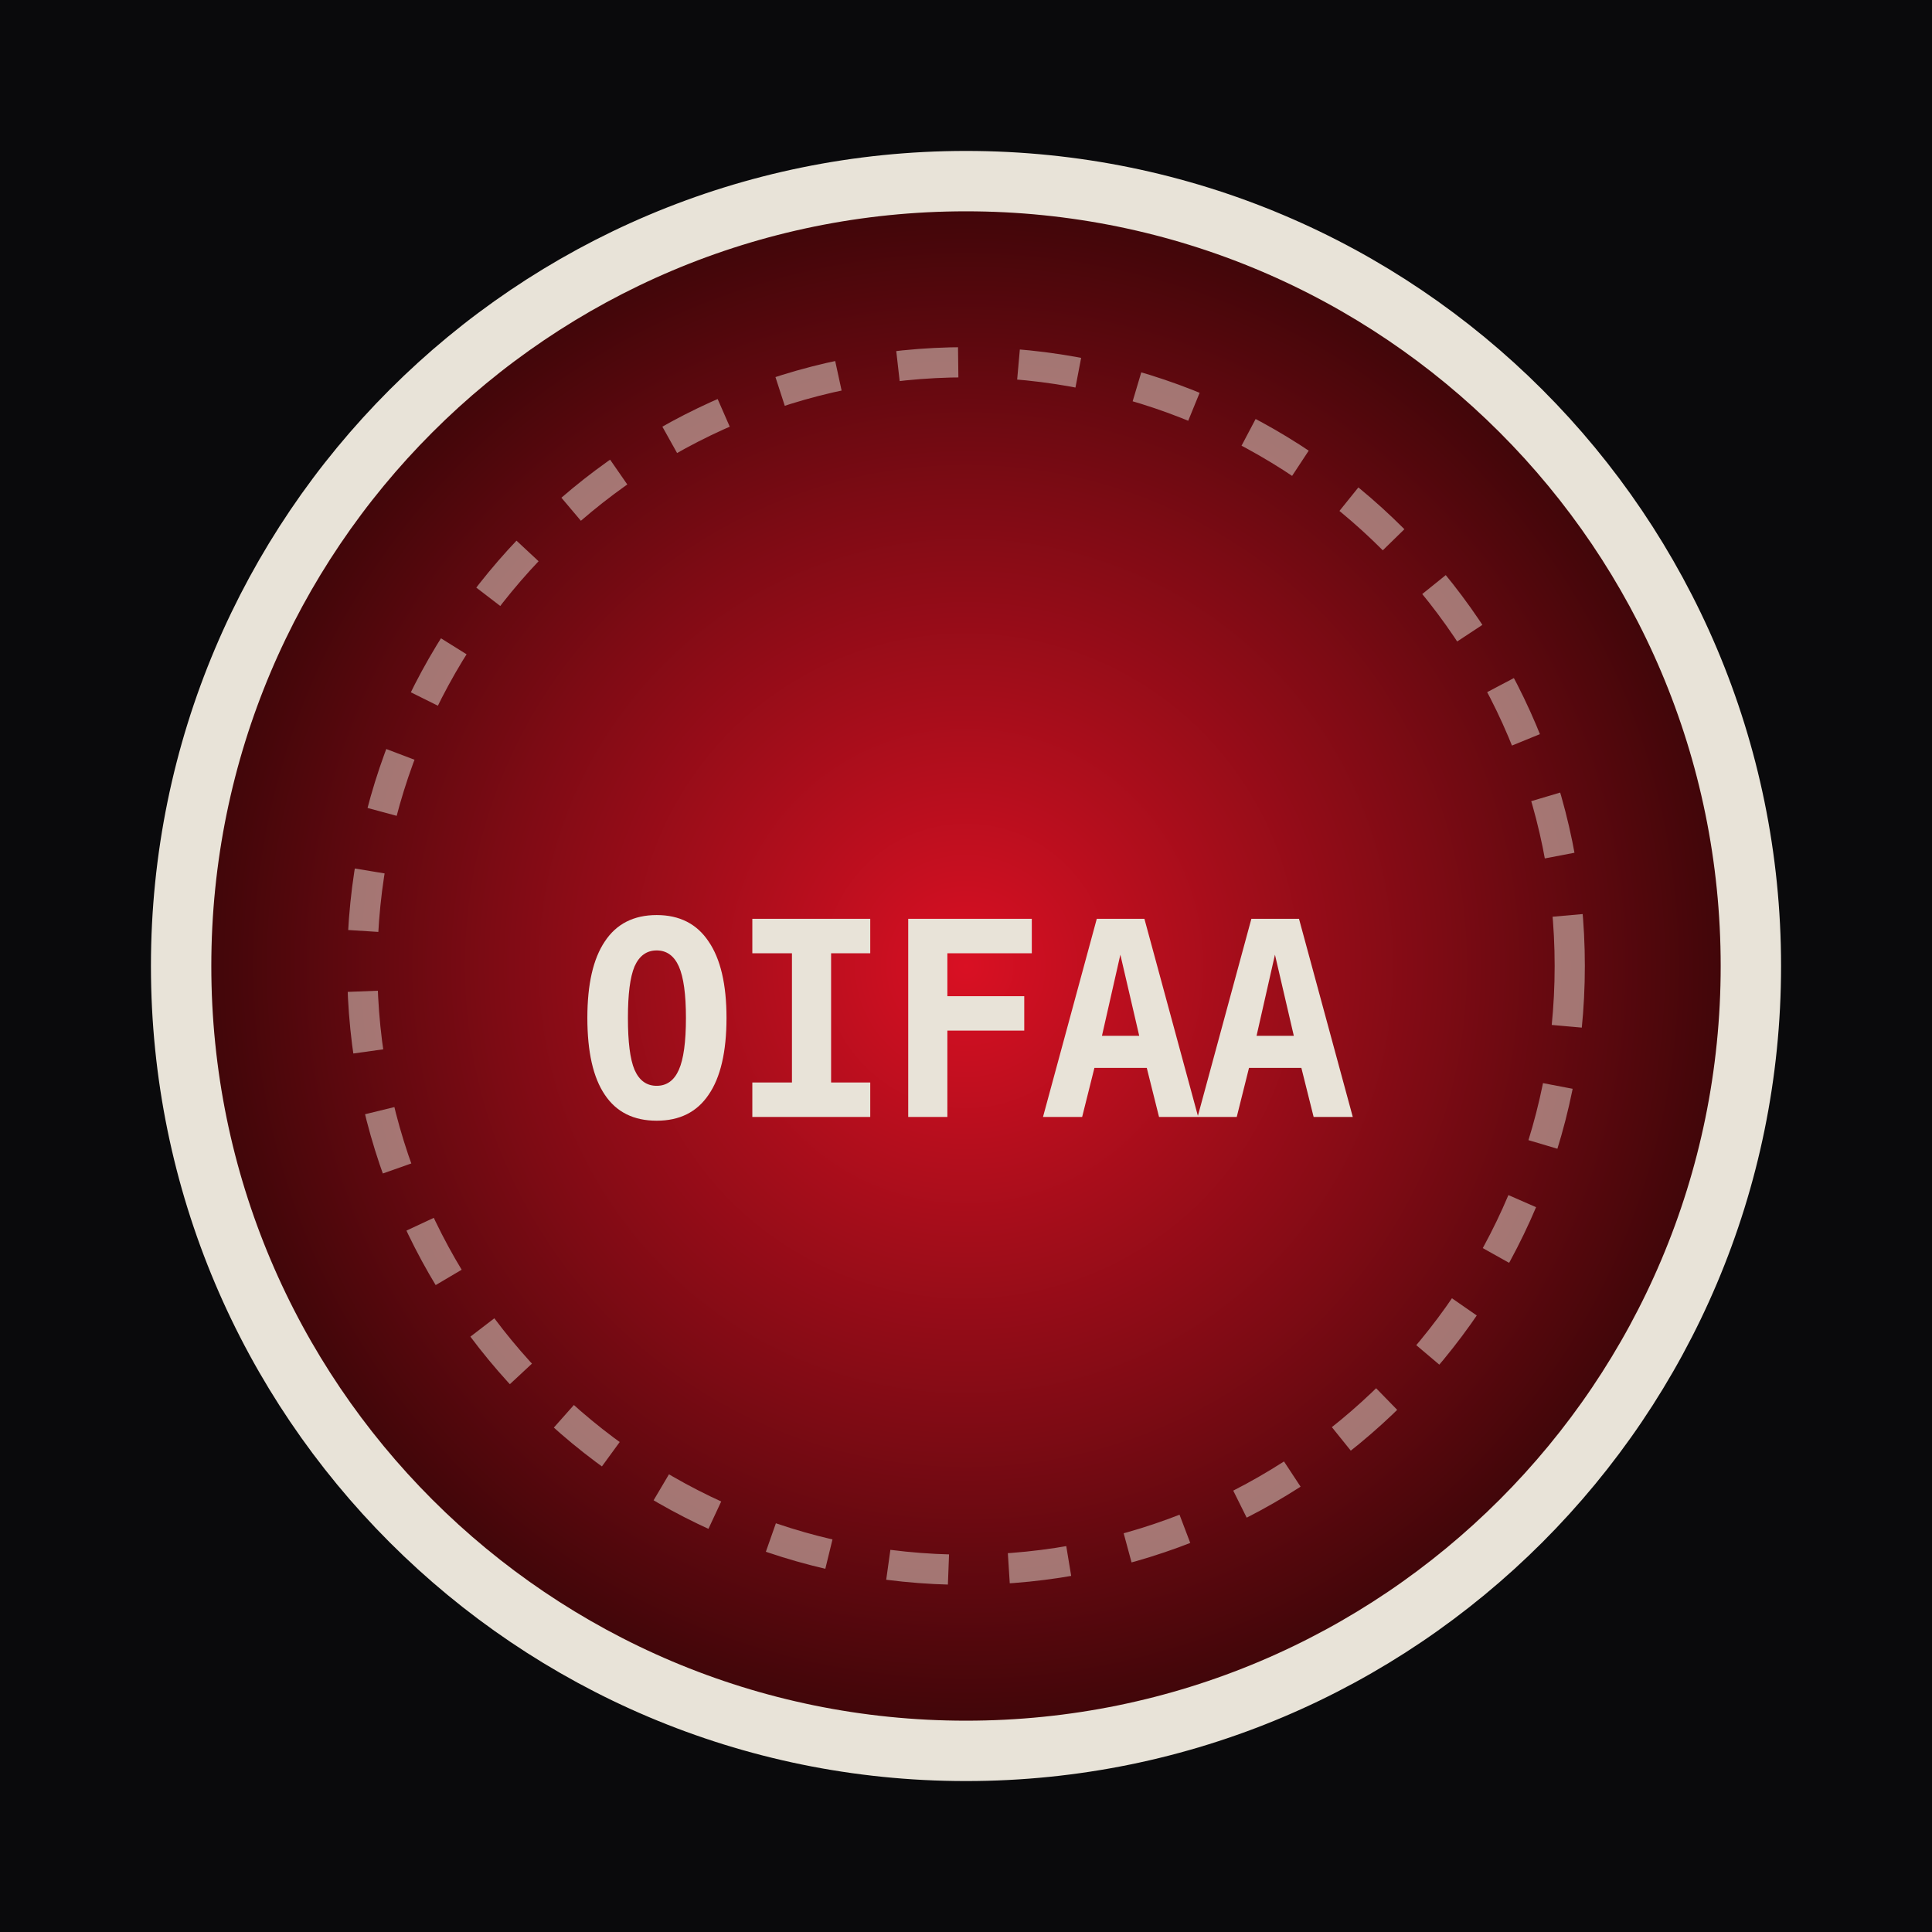
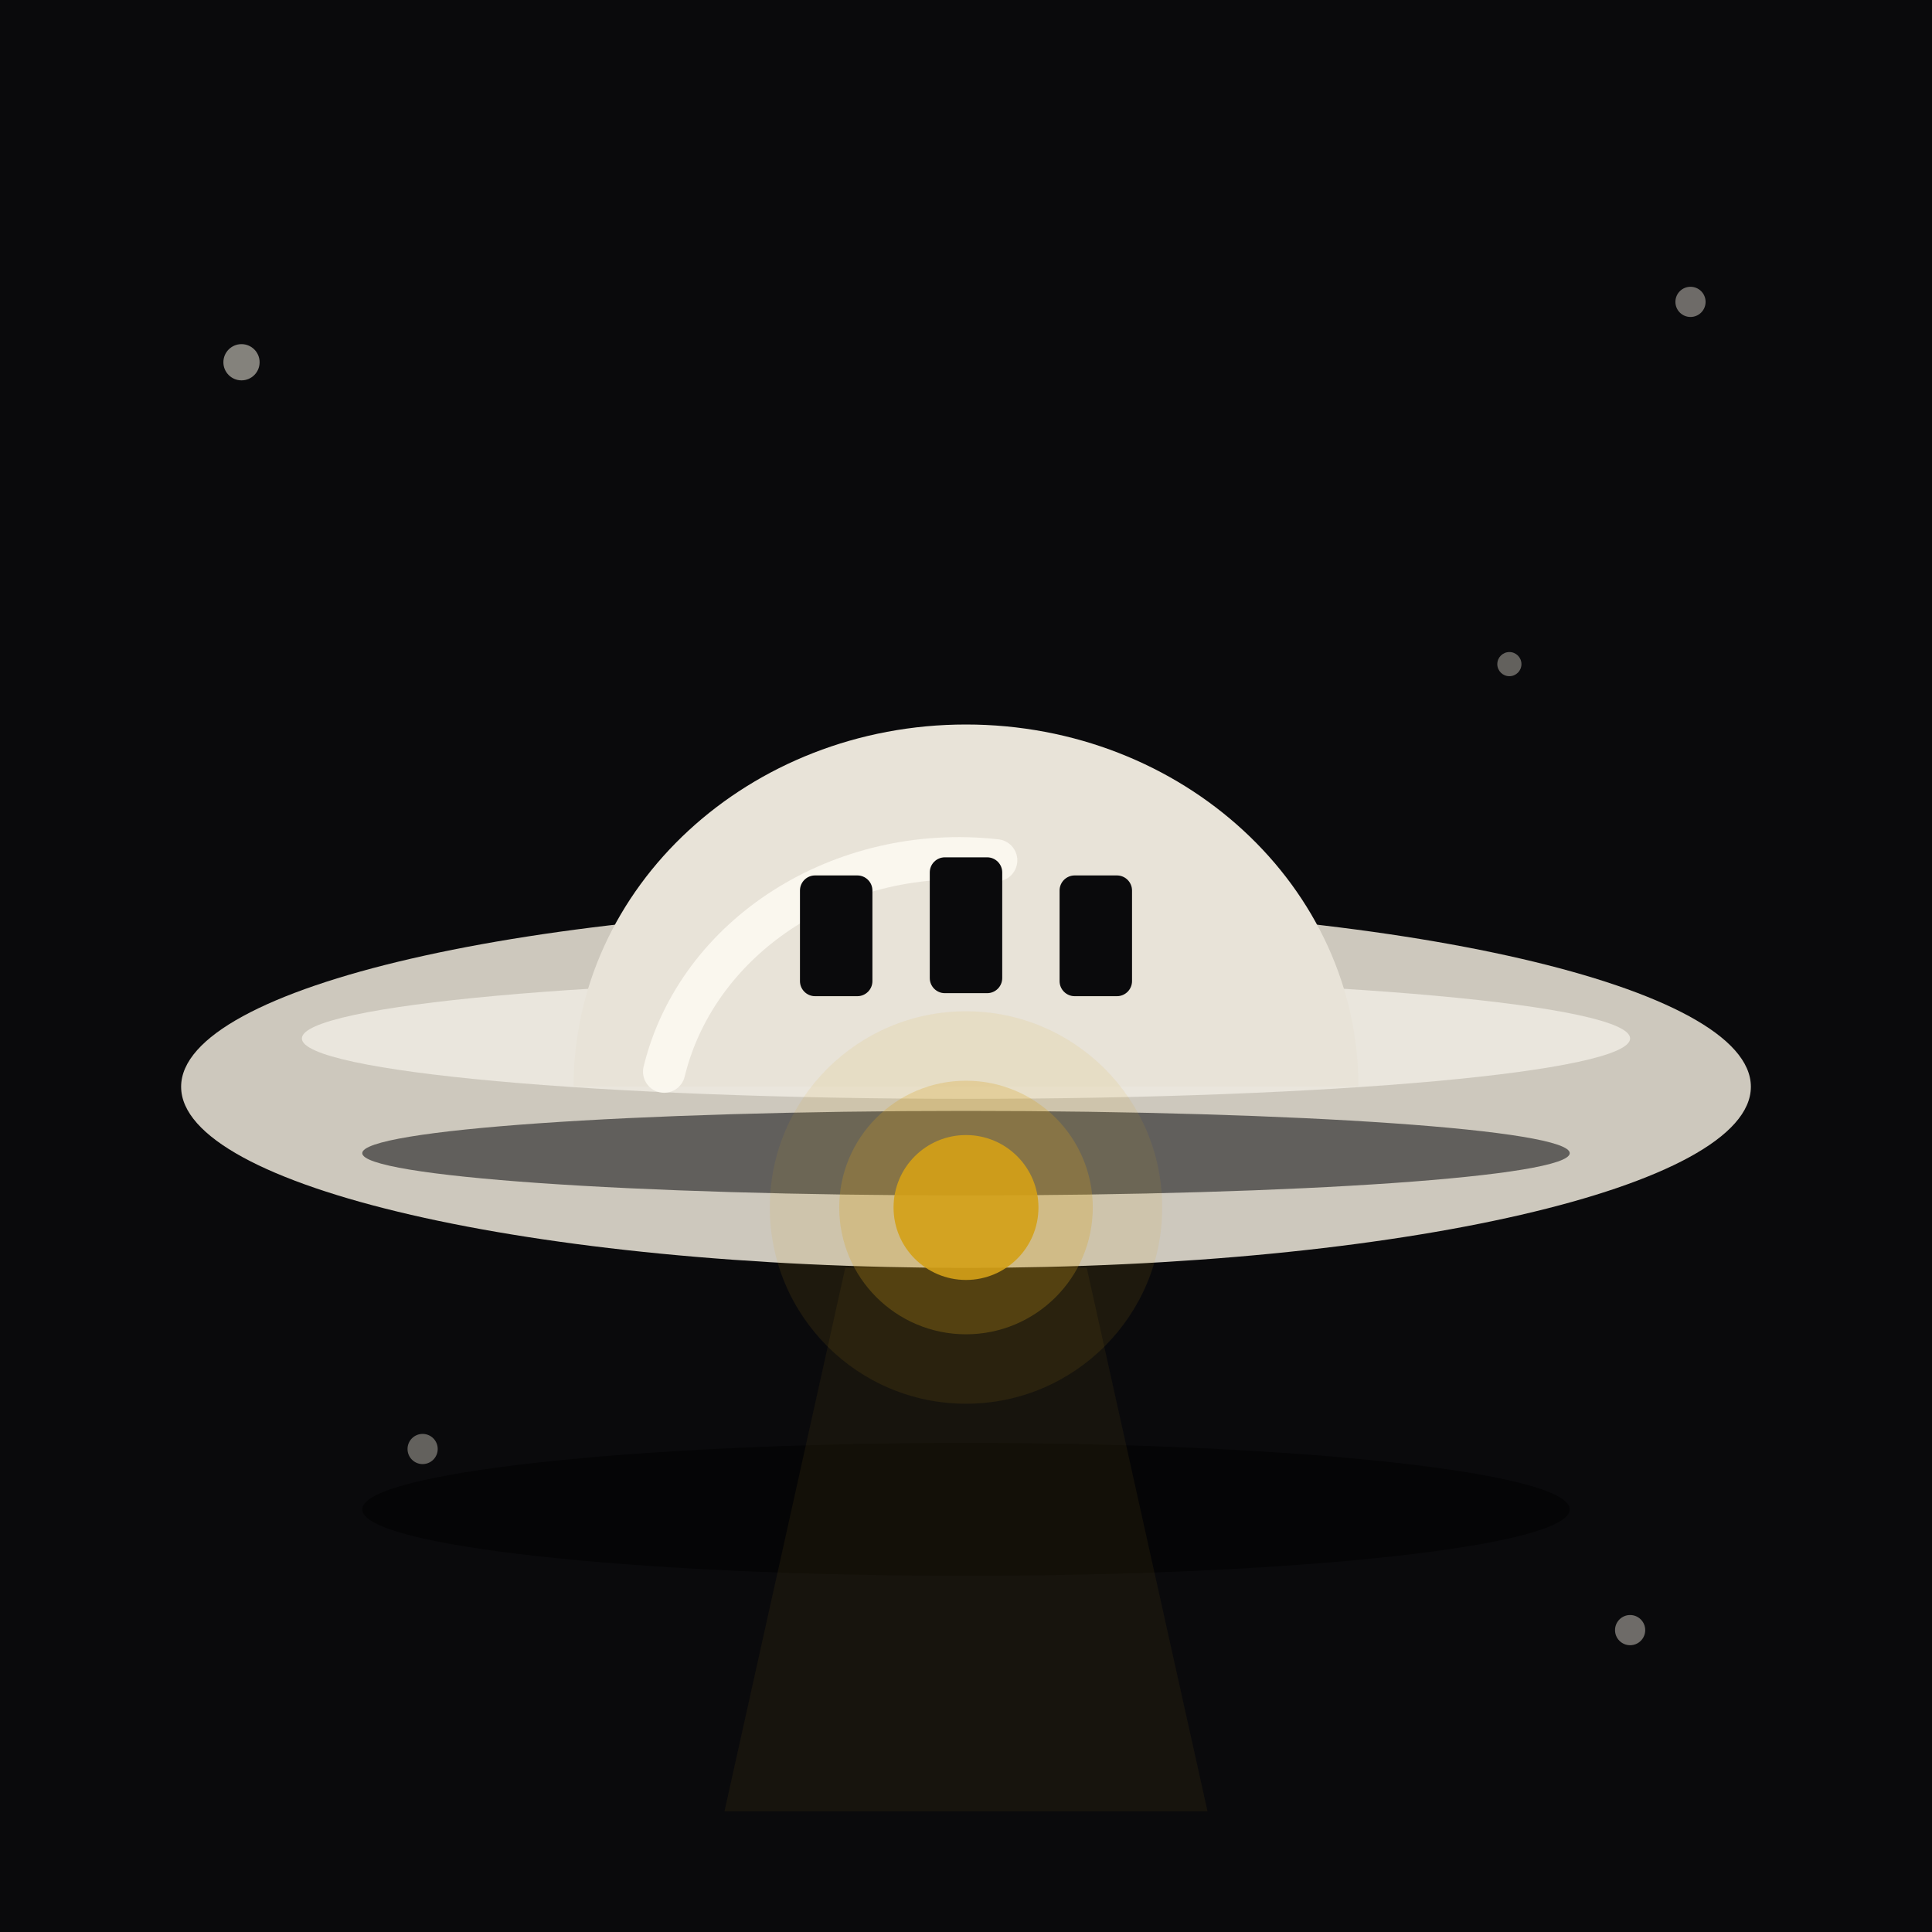
- <svg xmlns="http://www.w3.org/2000/svg" viewBox="0 0 64 64">
-   <defs>
-     <radialGradient id="g" cx="50%" cy="50%" r="50%">
-       <stop offset="0%" stop-color="#d91023" />
-       <stop offset="60%" stop-color="#7d0b14" />
-       <stop offset="100%" stop-color="#3a0508" />
-     </radialGradient>
-   </defs>
+ <svg xmlns="http://www.w3.org/2000/svg" viewBox="0 0 64 64" role="img" aria-label="realufo.org — classic-disk UFO">
  <rect width="64" height="64" fill="#0a0a0c" />
-   <circle cx="32" cy="32" r="26" fill="url(#g)" stroke="#e8e3d8" stroke-width="2" />
-   <circle cx="32" cy="32" r="20" fill="none" stroke="#e8e3d8" stroke-width="1" stroke-dasharray="2 2" opacity="0.5" />
-   <text x="32" y="37" font-family="ui-monospace,Consolas,monospace" font-size="9" font-weight="700" text-anchor="middle" fill="#e8e3d8" letter-spacing="-0.3">OIFAA</text>
+   <circle cx="8" cy="12" r="0.6" fill="#e8e3d8" opacity="0.55" />
+   <circle cx="56" cy="10" r="0.5" fill="#e8e3d8" opacity="0.45" />
+   <circle cx="50" cy="22" r="0.4" fill="#e8e3d8" opacity="0.4" />
+   <circle cx="14" cy="48" r="0.5" fill="#e8e3d8" opacity="0.4" />
+   <circle cx="54" cy="54" r="0.5" fill="#e8e3d8" opacity="0.45" />
+   <ellipse cx="32" cy="50" rx="20" ry="2.2" fill="#000" opacity="0.5" />
+   <path d="M 8 36 Q 32 48 56 36 Q 32 41 8 36 Z" fill="#1a1a20" />
+   <ellipse cx="32" cy="36" rx="26" ry="6" fill="#cdc8bd" />
+   <ellipse cx="32" cy="34.4" rx="22" ry="2" fill="#fdfaf2" opacity="0.6" />
+   <ellipse cx="32" cy="38.2" rx="20" ry="1.4" fill="#0a0a0c" opacity="0.55" />
+   <path d="M 19 36 A 13 12 0 0 1 45 36 Z" fill="#e8e3d8" />
+   <path d="M 22 35.5 A 10 9 0 0 1 33 28.5" stroke="#fdfaf2" stroke-width="1.4" fill="none" stroke-linecap="round" opacity="0.85" />
+   <rect x="26.5" y="29" width="2.4" height="4" rx="0.5" fill="#0a0a0c" />
+   <rect x="30.8" y="28.4" width="2.4" height="4.5" rx="0.5" fill="#0a0a0c" />
+   <rect x="35.1" y="29" width="2.4" height="4" rx="0.5" fill="#0a0a0c" />
+   <circle cx="32" cy="40" r="2.4" fill="#d4a017" opacity="0.9" />
+   <circle cx="32" cy="40" r="4.2" fill="#d4a017" opacity="0.25" />
+   <circle cx="32" cy="40" r="6.5" fill="#d4a017" opacity="0.1" />
+   <path d="M 28 42 L 24 60 L 40 60 L 36 42 Z" fill="#d4a017" opacity="0.07" />
</svg>
